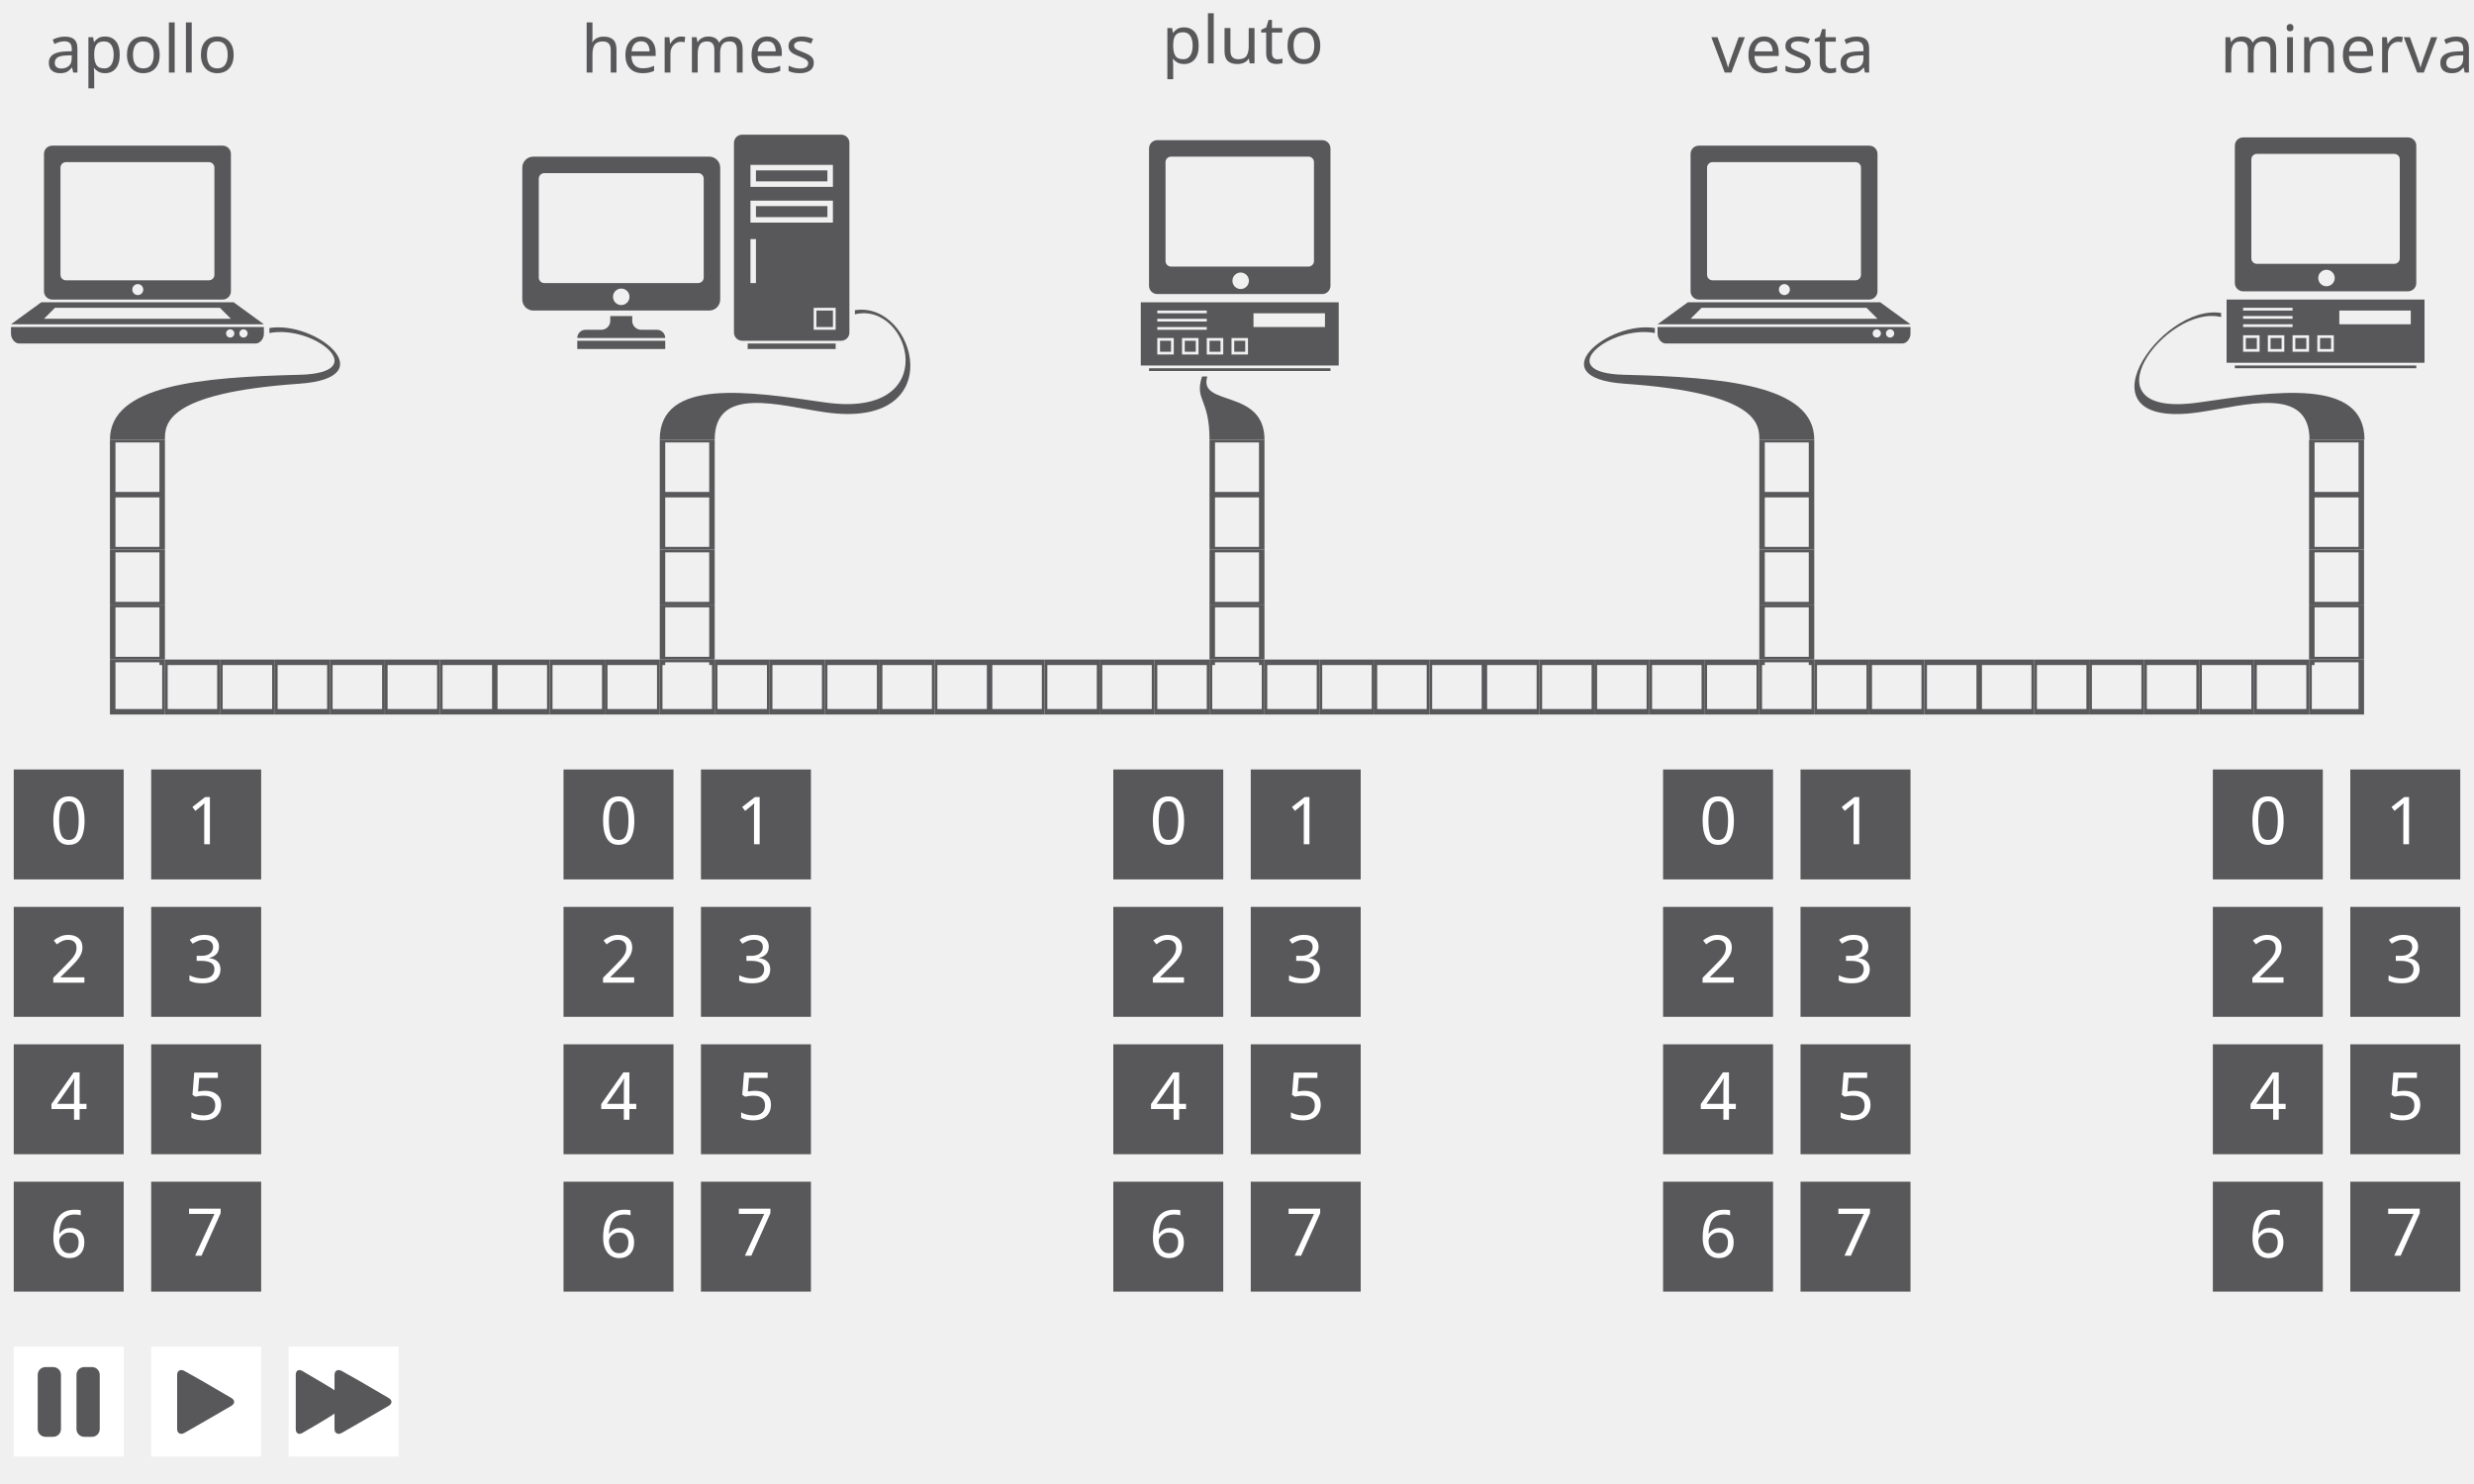
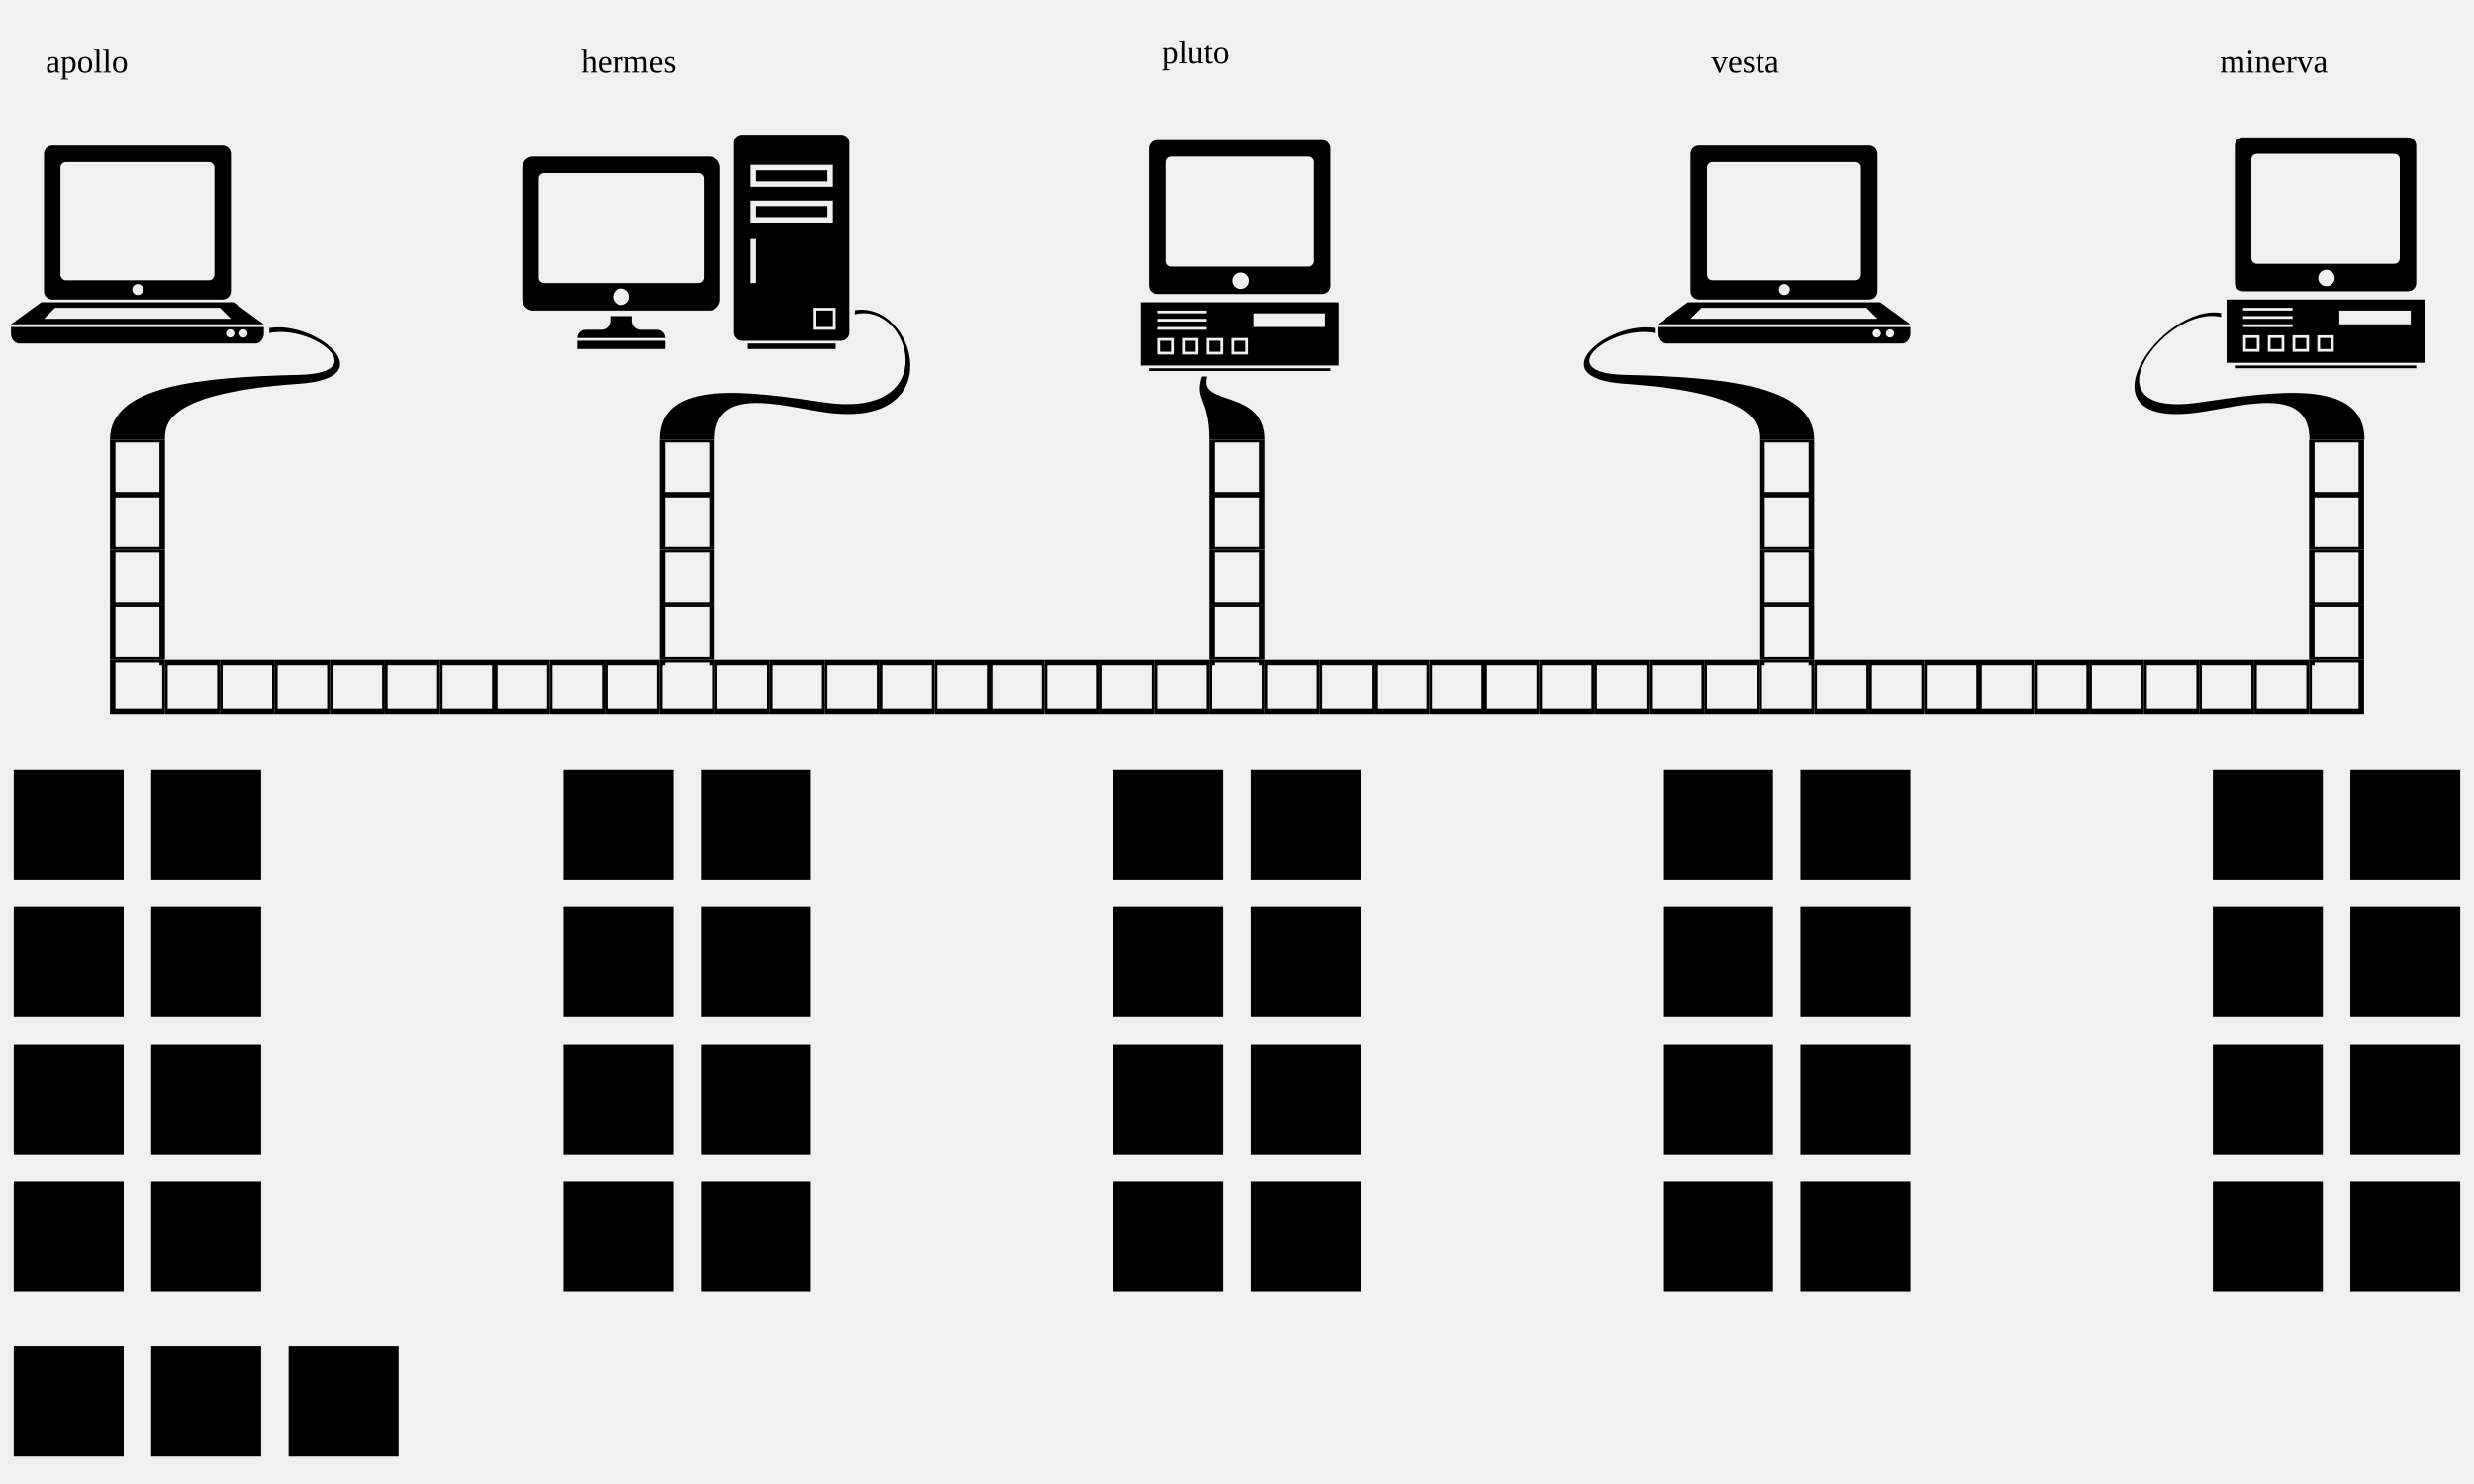
<svg xmlns="http://www.w3.org/2000/svg" version="1.1" x="0px" y="0px" width="900px" height="540px" viewBox="0 0 900 540" style="enable-background:new 0 0 900 540;" xml:space="preserve">
-   <style type="text/css">
- 
-     .st0{fill:#58585A;}
-     .st1{font-family:'Arial-BoldMT';}
-     .st2{fill:#FFFFFF;}
-     .st3{font-family:'ArialMT';}
-     .st4{font-size:24;}
- 
- </style>
  <g id="player">
    <g id="play-fast">
      <rect x="105" y="490" class="st2" width="40" height="40" />
      <path class="st0" d="M141.416,508.718l-6.007-3.503c-1.34-0.782-3.532-2.061-4.872-2.843l-6.207-3.503             c-1.341-0.782-2.638-0.151-2.638,1.399v5.64l-0.989-0.693c-1.338-0.782-3.43-2.061-4.77-2.843l-5.957-3.503             c-1.34-0.782-2.385-0.151-2.385,1.399v7.05c0,1.551,0,4.09,0,5.641v7.05c0,1.551,1.096,2.182,2.436,1.399l6.006-3.503             c1.34-0.782,3.331-2.061,4.669-2.843l0.989-0.693v5.64c0,1.551,1.297,2.182,2.638,1.399l6.106-3.503             c1.34-0.782,3.582-2.061,4.921-2.843l6.033-3.503C142.73,510.777,142.755,509.5,141.416,508.718z" />
    </g>
    <g id="pause">
      <rect x="5" y="490" class="st2" width="40" height="40" />
      <path class="st0" d="M22.18,520.009c0,1.56-1.263,2.82-2.82,2.82h-2.82c-1.557,0-2.82-1.261-2.82-2.82v-19.74             c0-1.56,1.263-2.82,2.82-2.82h2.82c1.557,0,2.82,1.261,2.82,2.82V520.009z" />
      <path class="st0" d="M36.281,520.009c0,1.56-1.263,2.82-2.82,2.82h-2.82c-1.557,0-2.82-1.261-2.82-2.82v-19.74             c0-1.56,1.263-2.82,2.82-2.82h2.82c1.557,0,2.82,1.261,2.82,2.82V520.009z" />
    </g>
    <g id="play">
      <rect x="55" y="490" class="st2" width="40" height="40" />
      <path class="st0" d="M84.194,508.718l-6.005-3.503c-1.34-0.782-3.532-2.061-4.872-2.843l-6.226-3.503             c-1.338-0.782-2.655-0.151-2.655,1.399v7.05c0,1.551,0,4.09,0,5.641v7.05c0,1.551,1.316,2.182,2.655,1.399l6.116-3.503             c1.34-0.782,3.587-2.061,4.927-2.843l6.033-3.503C85.507,510.777,85.534,509.5,84.194,508.718z" />
    </g>
  </g>
  <g id="text">
    <text transform="matrix(1 0 0 1 16.6489 26.4019)" class="st0 st3 st4">apollo</text>
    <text transform="matrix(1 0 0 1 211.3745 26.4019)" class="st0 st3 st4">hermes</text>
    <text transform="matrix(1 0 0 1 422.6221 23.0684)" class="st0 st3 st4">pluto</text>
    <text transform="matrix(1 0 0 1 622.5586 26.4019)" class="st0 st3 st4">vesta</text>
    <text transform="matrix(1 0 0 1 807.5332 26.4019)" class="st0 st3 st4">minerva</text>
  </g>
  <g id="devices">
    <g id="hermes_1_">
      <g>
        <path class="st0" d="M222,115v2c-0.129,1.676-1.541,3-3.25,3H213c-1.656,0-3,1.343-3,3h32c0-1.657-1.344-3-3-3h-5.75                 c-1.709,0-3.121-1.324-3.25-3v-2H222z" />
        <rect x="210" y="124" class="st0" width="32" height="3" />
        <path class="st0" d="M194,113h28h8h28c2.209,0,4-1.791,4-4V61c0-2.209-1.791-4-4-4h-64c-2.209,0-4,1.791-4,4v48                 C190,111.209,191.791,113,194,113z M226,111c-1.656,0-3-1.343-3-3s1.344-3,3-3s3,1.343,3,3S227.656,111,226,111z M196,65                 c0-1.104,0.896-2,2-2h56c1.104,0,2,0.896,2,2v36c0,1.104-0.896,2-2,2h-56c-1.104,0-2-0.896-2-2V65z" />
      </g>
      <g>
        <rect x="272" y="125" class="st0" width="32" height="2" />
        <path class="st0" d="M306,49h-36c-1.656,0-3,1.343-3,3v69c0,1.657,1.344,3,3,3h36c1.656,0,3-1.343,3-3V52                 C309,50.343,307.656,49,306,49z M273,60h30v8h-30V60z M273,73h30v8h-30V73z M275,103h-2V87h2V103z M304,120h-8v-8h8V120z" />
        <rect x="275" y="62" class="st0" width="26" height="4" />
        <rect x="275" y="75" class="st0" width="26" height="4" />
        <rect x="297" y="113" class="st0" width="6" height="6" />
      </g>
    </g>
    <g id="pluto_1_">
      <path class="st0" d="M421,107h60c1.656,0,3-1.343,3-3V54c0-1.657-1.344-3-3-3h-60c-1.656,0-3,1.343-3,3v50             C418,105.657,419.344,107,421,107z M451.334,105.168c-1.657,0-3-1.343-3-3s1.343-3,3-3c1.656,0,3,1.343,3,3             S452.99,105.168,451.334,105.168z M424,59c0-1.104,0.896-2,2-2h50c1.104,0,2,0.896,2,2v36c0,1.104-0.896,2-2,2h-50             c-1.104,0-2-0.896-2-2V59z" />
      <rect x="418" y="134" class="st0" width="66" height="1" />
      <rect x="422" y="124" class="st0" width="4" height="4" />
      <rect x="431" y="124" class="st0" width="4" height="4" />
      <rect x="440" y="124" class="st0" width="4" height="4" />
      <rect x="449" y="124" class="st0" width="4" height="4" />
      <path class="st0" d="M415,110v23h72v-23H415z M421,113h18v1h-18V113z M421,116h18v1h-18V116z M421,119h18v1h-18V119z M427,129h-6             v-6h6V129z M436,129h-6v-6h6V129z M445,129h-6v-6h6V129z M454,129h-6v-6h6V129z M482,119h-26v-5h26V119z" />
    </g>
    <g id="apollo_1_">
      <path class="st0" d="M84,56c0-1.657-1.343-3-3-3H19c-1.657,0-3,1.343-3,3v50c0,1.657,1.343,3,3,3h62c1.657,0,3-1.343,3-3V56z              M50.125,107.375c-1.104,0-2-0.896-2-2s0.896-2,2-2s2,0.896,2,2S51.229,107.375,50.125,107.375z M78,100c0,1.104-0.896,2-2,2H24             c-1.104,0-2-0.896-2-2V61c0-1.104,0.896-2,2-2h52c1.104,0,2,0.896,2,2V100z" />
      <g>
        <path class="st0" d="M4,119v2.5c0,1.657,1.343,3.5,3,3.5h86c1.657,0,3-1.843,3-3.5V119H4z M83.746,122.833                 c-0.829,0-1.5-0.671-1.5-1.5s0.671-1.5,1.5-1.5s1.5,0.671,1.5,1.5S84.574,122.833,83.746,122.833z M88.579,122.833                 c-0.829,0-1.5-0.671-1.5-1.5s0.671-1.5,1.5-1.5s1.5,0.671,1.5,1.5S89.408,122.833,88.579,122.833z" />
        <path class="st0" d="M85,110H15l-11,8h92L85,110z M16,116l4-4h60l4,4H16z" />
      </g>
    </g>
    <g id="minerva_1_">
      <path class="st0" d="M816,106h60c1.656,0,3-1.343,3-3V53c0-1.657-1.344-3-3-3h-60c-1.656,0-3,1.343-3,3v50             C813,104.657,814.344,106,816,106z M846.334,104.168c-1.657,0-3-1.343-3-3s1.343-3,3-3c1.656,0,3,1.343,3,3             S847.99,104.168,846.334,104.168z M819,58c0-1.104,0.896-2,2-2h50c1.104,0,2,0.896,2,2v36c0,1.104-0.896,2-2,2h-50             c-1.104,0-2-0.896-2-2V58z" />
      <rect x="813" y="133" class="st0" width="66" height="1" />
      <rect x="817" y="123" class="st0" width="4" height="4" />
      <rect x="826" y="123" class="st0" width="4" height="4" />
      <rect x="835" y="123" class="st0" width="4" height="4" />
      <rect x="844" y="123" class="st0" width="4" height="4" />
      <path class="st0" d="M810,109v23h72v-23H810z M816,112h18v1h-18V112z M816,115h18v1h-18V115z M816,118h18v1h-18V118z M822,128h-6             v-6h6V128z M831,128h-6v-6h6V128z M840,128h-6v-6h6V128z M849,128h-6v-6h6V128z M877,118h-26v-5h26V118z" />
    </g>
    <g id="vesta_1_">
      <path class="st0" d="M683,56c0-1.657-1.344-3-3-3h-62c-1.656,0-3,1.343-3,3v50c0,1.657,1.344,3,3,3h62c1.656,0,3-1.343,3-3V56z              M649.125,107.375c-1.104,0-2-0.896-2-2s0.896-2,2-2s2,0.896,2,2S650.229,107.375,649.125,107.375z M677,100c0,1.104-0.896,2-2,2             h-52c-1.104,0-2-0.896-2-2V61c0-1.104,0.896-2,2-2h52c1.104,0,2,0.896,2,2V100z" />
      <g>
        <path class="st0" d="M603,119v2.5c0,1.657,1.344,3.5,3,3.5h86c1.656,0,3-1.843,3-3.5V119H603z M682.746,122.833                 c-0.829,0-1.5-0.671-1.5-1.5s0.671-1.5,1.5-1.5c0.828,0,1.5,0.671,1.5,1.5S683.574,122.833,682.746,122.833z M687.579,122.833                 c-0.829,0-1.5-0.671-1.5-1.5s0.671-1.5,1.5-1.5s1.5,0.671,1.5,1.5S688.408,122.833,687.579,122.833z" />
        <path class="st0" d="M684,110h-70l-11,8h92L684,110z M615,116l4-4h60l4,4H615z" />
      </g>
    </g>
  </g>
  <g id="cables">
    <g>
      <path id="I-shaped_1_" class="st0" d="M40,160v20h20v-20H40z M58,179H42v-18h16V179z" />
      <path id="I-shaped_2_" class="st0" d="M40,180v20h20v-20H40z M58,199H42v-18h16V199z" />
      <path id="I-shaped_3_" class="st0" d="M40,200v20h20v-20H40z M58,219H42v-18h16V219z" />
      <path id="I-shaped_4_" class="st0" d="M40,220v20h20v-20H40z M58,239H42v-18h16V239z" />
      <path id="I-shaped_16_" class="st0" d="M240,160v20h20v-20H240z M258,179h-16v-18h16V179z" />
      <path id="I-shaped_15_" class="st0" d="M240,180v20h20v-20H240z M258,199h-16v-18h16V199z" />
      <path id="I-shaped_14_" class="st0" d="M240,200v20h20v-20H240z M258,219h-16v-18h16V219z" />
      <path id="I-shaped_13_" class="st0" d="M240,220v20h20v-20H240z M258,239h-16v-18h16V239z" />
      <path id="L-shaped_1_" class="st0" d="M40,240v20h20v-20H40z M59,258h-1H43h-1v-17h1h15v1h1V258z" />
      <path id="L-shaped_2_" class="st0" d="M840,260h20v-20h-20V260z M858,241v1v15v1h-17v-1v-15h1v-1H858z" />
      <path id="I-shaped_5_" class="st0" d="M80,240H60v20h20V240z M61,258v-16h18v16H61z" />
      <path id="I-shaped_6_" class="st0" d="M100,240H80v20h20V240z M81,258v-16h18v16H81z" />
      <path id="I-shaped_7_" class="st0" d="M120,240h-20v20h20V240z M101,258v-16h18v16H101z" />
      <path id="I-shaped_8_" class="st0" d="M140,240h-20v20h20V240z M121,258v-16h18v16H121z" />
      <path id="I-shaped_12_" class="st0" d="M160,240h-20v20h20V240z M141,258v-16h18v16H141z" />
      <path id="I-shaped_11_" class="st0" d="M180,240h-20v20h20V240z M161,258v-16h18v16H161z" />
      <path id="I-shaped_10_" class="st0" d="M200,240h-20v20h20V240z M181,258v-16h18v16H181z" />
      <path id="I-shaped_9_" class="st0" d="M220,240h-20v20h20V240z M201,258v-16h18v16H201z" />
      <path id="I-shaped_17_" class="st0" d="M240,240h-20v20h20V240z M221,258v-16h18v16H221z" />
      <path id="T-shaped_1_" class="st0" d="M240,240v20h20v-20H240z M259,258h-18v-16h1v-1h16v1h1V258z" />
      <path id="I-shaped_30_" class="st0" d="M440,160v20h20v-20H440z M458,179h-16v-18h16V179z" />
      <path id="I-shaped_29_" class="st0" d="M440,180v20h20v-20H440z M458,199h-16v-18h16V199z" />
      <path id="I-shaped_28_" class="st0" d="M440,200v20h20v-20H440z M458,219h-16v-18h16V219z" />
      <path id="I-shaped_27_" class="st0" d="M440,220v20h20v-20H440z M458,239h-16v-18h16V239z" />
      <path id="I-shaped_26_" class="st0" d="M280,240h-20v20h20V240z M261,258v-16h18v16H261z" />
      <path id="I-shaped_25_" class="st0" d="M300,240h-20v20h20V240z M281,258v-16h18v16H281z" />
      <path id="I-shaped_24_" class="st0" d="M320,240h-20v20h20V240z M301,258v-16h18v16H301z" />
      <path id="I-shaped_23_" class="st0" d="M340,240h-20v20h20V240z M321,258v-16h18v16H321z" />
      <path id="I-shaped_22_" class="st0" d="M360,240h-20v20h20V240z M341,258v-16h18v16H341z" />
      <path id="I-shaped_21_" class="st0" d="M380,240h-20v20h20V240z M361,258v-16h18v16H361z" />
      <path id="I-shaped_20_" class="st0" d="M400,240h-20v20h20V240z M381,258v-16h18v16H381z" />
      <path id="I-shaped_19_" class="st0" d="M420,240h-20v20h20V240z M401,258v-16h18v16H401z" />
      <path id="I-shaped_18_" class="st0" d="M440,240h-20v20h20V240z M421,258v-16h18v16H421z" />
      <path id="T-shaped_2_" class="st0" d="M440,240v20h20v-20H440z M459,258h-18v-16h1v-1h16v1h1V258z" />
      <path id="I-shaped_43_" class="st0" d="M640,160v20h20v-20H640z M658,179h-16v-18h16V179z" />
      <path id="I-shaped_42_" class="st0" d="M640,180v20h20v-20H640z M658,199h-16v-18h16V199z" />
      <path id="I-shaped_41_" class="st0" d="M640,200v20h20v-20H640z M658,219h-16v-18h16V219z" />
      <path id="I-shaped_40_" class="st0" d="M640,220v20h20v-20H640z M658,239h-16v-18h16V239z" />
      <path id="I-shaped_39_" class="st0" d="M480,240h-20v20h20V240z M461,258v-16h18v16H461z" />
      <path id="I-shaped_38_" class="st0" d="M500,240h-20v20h20V240z M481,258v-16h18v16H481z" />
      <path id="I-shaped_37_" class="st0" d="M520,240h-20v20h20V240z M501,258v-16h18v16H501z" />
      <path id="I-shaped_36_" class="st0" d="M540,240h-20v20h20V240z M521,258v-16h18v16H521z" />
      <path id="I-shaped_35_" class="st0" d="M560,240h-20v20h20V240z M541,258v-16h18v16H541z" />
      <path id="I-shaped_34_" class="st0" d="M580,240h-20v20h20V240z M561,258v-16h18v16H561z" />
      <path id="I-shaped_33_" class="st0" d="M600,240h-20v20h20V240z M581,258v-16h18v16H581z" />
      <path id="I-shaped_32_" class="st0" d="M620,240h-20v20h20V240z M601,258v-16h18v16H601z" />
      <path id="I-shaped_31_" class="st0" d="M640,240h-20v20h20V240z M621,258v-16h18v16H621z" />
      <path id="T-shaped_3_" class="st0" d="M640,240v20h20v-20H640z M659,258h-18v-16h1v-1h16v1h1V258z" />
      <path id="I-shaped_56_" class="st0" d="M840,160v20h20v-20H840z M858,179h-16v-18h16V179z" />
      <path id="I-shaped_55_" class="st0" d="M840,180v20h20v-20H840z M858,199h-16v-18h16V199z" />
      <path id="I-shaped_54_" class="st0" d="M840,200v20h20v-20H840z M858,219h-16v-18h16V219z" />
      <path id="I-shaped_53_" class="st0" d="M840,220v20h20v-20H840z M858,239h-16v-18h16V239z" />
      <path id="I-shaped_52_" class="st0" d="M680,240h-20v20h20V240z M661,258v-16h18v16H661z" />
      <path id="I-shaped_51_" class="st0" d="M700,240h-20v20h20V240z M681,258v-16h18v16H681z" />
      <path id="I-shaped_50_" class="st0" d="M720,240h-20v20h20V240z M701,258v-16h18v16H701z" />
      <path id="I-shaped_49_" class="st0" d="M740,240h-20v20h20V240z M721,258v-16h18v16H721z" />
      <path id="I-shaped_48_" class="st0" d="M760,240h-20v20h20V240z M741,258v-16h18v16H741z" />
      <path id="I-shaped_47_" class="st0" d="M780,240h-20v20h20V240z M761,258v-16h18v16H761z" />
      <path id="I-shaped_46_" class="st0" d="M800,240h-20v20h20V240z M781,258v-16h18v16H781z" />
      <path id="I-shaped_45_" class="st0" d="M820,240h-20v20h20V240z M801,258v-16h18v16H801z" />
      <path id="I-shaped_44_" class="st0" d="M840,240h-20v20h20V240z M821,258v-16h18v16H821z" />
    </g>
  </g>
  <g id="connections">
    <path id="apollo_2_" class="st0" d="M98,119.358v1.834c16.168-3.15,37.904,14.528,11,15.182C73,137.25,40,140.083,40,160h20         c0-5.583,0-17,48.875-20.372C139.995,137.481,115.198,116.619,98,119.358z" />
    <path id="hermes_2_" class="st0" d="M311,112.881v1.486c20.346-4.926,32.509,38.349-11,32.049c-27.248-3.945-60-9.079-60,13.583h20         c0-19.875,23.575-12.387,40-10C346.211,156.715,333.206,109.286,311,112.881z" />
    <path id="minerva_2_" class="st0" d="M808,113.881v1.486c-20-4.926-51.429,37.349-7.92,31.049         c27.248-3.945,60.08-9.079,60.08,13.583h-20c0-19.875-23.654-12.387-40.08-10C753.869,156.715,786,110.286,808,113.881z" />
    <path id="pluto_2_" class="st0" d="M439.193,137h-1.911c-2.809,8.771,2.718,7.739,2.718,23h20         C460,141.202,435.766,148.143,439.193,137z" />
    <path id="vesta_2_" class="st0" d="M602,119.358v1.834c-16-3.15-38.041,14.528-11.137,15.182C626.863,137.25,660,140.083,660,160         h-20c0-5.583-0.137-17-49.012-20.372C559.868,137.481,585,116.619,602,119.358z" />
  </g>
  <g id="numbers">
    <g id="apollo">
      <rect x="5" y="280" class="st0" width="40" height="40" />
      <rect x="5" y="330" class="st0" width="40" height="40" />
      <rect x="5" y="380" class="st0" width="40" height="40" />
      <rect x="5" y="430" class="st0" width="40" height="40" />
      <rect x="55" y="280" class="st0" width="40" height="40" />
      <rect x="55" y="330" class="st0" width="40" height="40" />
      <rect x="55" y="380" class="st0" width="40" height="40" />
      <rect x="55" y="430" class="st0" width="40" height="40" />
      <text transform="matrix(1 0 0 1 18.2158 307.1895)" class="st2 st1 st4">0</text>
      <text transform="matrix(1 0 0 1 67.8408 307.1895)" class="st2 st1 st4">1</text>
      <text transform="matrix(1 0 0 1 18.2158 357.5645)" class="st2 st1 st4">2</text>
      <text transform="matrix(1 0 0 1 67.8408 357.5645)" class="st2 st1 st4">3</text>
      <text transform="matrix(1 0 0 1 18.2158 407.4395)" class="st2 st1 st4">4</text>
      <text transform="matrix(1 0 0 1 68.0977 407.4395)" class="st2 st1 st4">5</text>
      <text transform="matrix(1 0 0 1 18.0908 457.5645)" class="st2 st1 st4">6</text>
      <text transform="matrix(1 0 0 1 67.7158 456.9395)" class="st2 st1 st4">7</text>
    </g>
    <g id="hermes">
      <rect x="205" y="280" class="st0" width="40" height="40" />
      <rect x="205" y="330" class="st0" width="40" height="40" />
      <rect x="205" y="380" class="st0" width="40" height="40" />
      <rect x="205" y="430" class="st0" width="40" height="40" />
      <rect x="255" y="280" class="st0" width="40" height="40" />
      <rect x="255" y="330" class="st0" width="40" height="40" />
      <rect x="255" y="380" class="st0" width="40" height="40" />
      <rect x="255" y="430" class="st0" width="40" height="40" />
      <text transform="matrix(1 0 0 1 218.2158 307.1895)" class="st2 st1 st4">0</text>
      <text transform="matrix(1 0 0 1 267.8408 307.1895)" class="st2 st1 st4">1</text>
      <text transform="matrix(1 0 0 1 218.2158 357.5645)" class="st2 st1 st4">2</text>
      <text transform="matrix(1 0 0 1 267.8408 357.5645)" class="st2 st1 st4">3</text>
      <text transform="matrix(1 0 0 1 218.2158 407.4395)" class="st2 st1 st4">4</text>
      <text transform="matrix(1 0 0 1 268.0977 407.4395)" class="st2 st1 st4">5</text>
      <text transform="matrix(1 0 0 1 218.0908 457.5645)" class="st2 st1 st4">6</text>
      <text transform="matrix(1 0 0 1 267.7158 456.9395)" class="st2 st1 st4">7</text>
    </g>
    <g id="pluto">
      <rect x="405" y="280" class="st0" width="40" height="40" />
      <rect x="405" y="330" class="st0" width="40" height="40" />
      <rect x="405" y="380" class="st0" width="40" height="40" />
      <rect x="405" y="430" class="st0" width="40" height="40" />
      <rect x="455" y="280" class="st0" width="40" height="40" />
      <rect x="455" y="330" class="st0" width="40" height="40" />
      <rect x="455" y="380" class="st0" width="40" height="40" />
      <rect x="455" y="430" class="st0" width="40" height="40" />
      <text transform="matrix(1 0 0 1 418.2158 307.1895)" class="st2 st1 st4">0</text>
      <text transform="matrix(1 0 0 1 467.8408 307.1895)" class="st2 st1 st4">1</text>
      <text transform="matrix(1 0 0 1 418.2158 357.5645)" class="st2 st1 st4">2</text>
      <text transform="matrix(1 0 0 1 467.8408 357.5645)" class="st2 st1 st4">3</text>
      <text transform="matrix(1 0 0 1 418.2158 407.4395)" class="st2 st1 st4">4</text>
      <text transform="matrix(1 0 0 1 468.0977 407.4395)" class="st2 st1 st4">5</text>
      <text transform="matrix(1 0 0 1 418.0908 457.5645)" class="st2 st1 st4">6</text>
      <text transform="matrix(1 0 0 1 467.7158 456.9395)" class="st2 st1 st4">7</text>
    </g>
    <g id="vesta">
      <rect x="605" y="280" class="st0" width="40" height="40" />
      <rect x="605" y="330" class="st0" width="40" height="40" />
      <rect x="605" y="380" class="st0" width="40" height="40" />
      <rect x="605" y="430" class="st0" width="40" height="40" />
      <rect x="655" y="280" class="st0" width="40" height="40" />
      <rect x="655" y="330" class="st0" width="40" height="40" />
      <rect x="655" y="380" class="st0" width="40" height="40" />
      <rect x="655" y="430" class="st0" width="40" height="40" />
      <text transform="matrix(1 0 0 1 618.2158 307.1895)" class="st2 st1 st4">0</text>
      <text transform="matrix(1 0 0 1 667.8408 307.1895)" class="st2 st1 st4">1</text>
      <text transform="matrix(1 0 0 1 618.2158 357.5645)" class="st2 st1 st4">2</text>
      <text transform="matrix(1 0 0 1 667.8408 357.5645)" class="st2 st1 st4">3</text>
      <text transform="matrix(1 0 0 1 618.2158 407.4395)" class="st2 st1 st4">4</text>
      <text transform="matrix(1 0 0 1 668.0977 407.4395)" class="st2 st1 st4">5</text>
      <text transform="matrix(1 0 0 1 618.0908 457.5645)" class="st2 st1 st4">6</text>
      <text transform="matrix(1 0 0 1 667.7158 456.9395)" class="st2 st1 st4">7</text>
    </g>
    <g id="minerva">
      <rect x="805" y="280" class="st0" width="40" height="40" />
      <rect x="805" y="330" class="st0" width="40" height="40" />
      <rect x="805" y="380" class="st0" width="40" height="40" />
      <rect x="805" y="430" class="st0" width="40" height="40" />
      <rect x="855" y="280" class="st0" width="40" height="40" />
      <rect x="855" y="330" class="st0" width="40" height="40" />
      <rect x="855" y="380" class="st0" width="40" height="40" />
      <rect x="855" y="430" class="st0" width="40" height="40" />
      <text transform="matrix(1 0 0 1 818.2158 307.1895)" class="st2 st1 st4">0</text>
      <text transform="matrix(1 0 0 1 867.8408 307.1895)" class="st2 st1 st4">1</text>
      <text transform="matrix(1 0 0 1 818.2158 357.5645)" class="st2 st1 st4">2</text>
      <text transform="matrix(1 0 0 1 867.8408 357.5645)" class="st2 st1 st4">3</text>
      <text transform="matrix(1 0 0 1 818.2158 407.4395)" class="st2 st1 st4">4</text>
      <text transform="matrix(1 0 0 1 868.0977 407.4395)" class="st2 st1 st4">5</text>
      <text transform="matrix(1 0 0 1 818.0908 457.5645)" class="st2 st1 st4">6</text>
      <text transform="matrix(1 0 0 1 867.7158 456.9395)" class="st2 st1 st4">7</text>
    </g>
  </g>
</svg>
